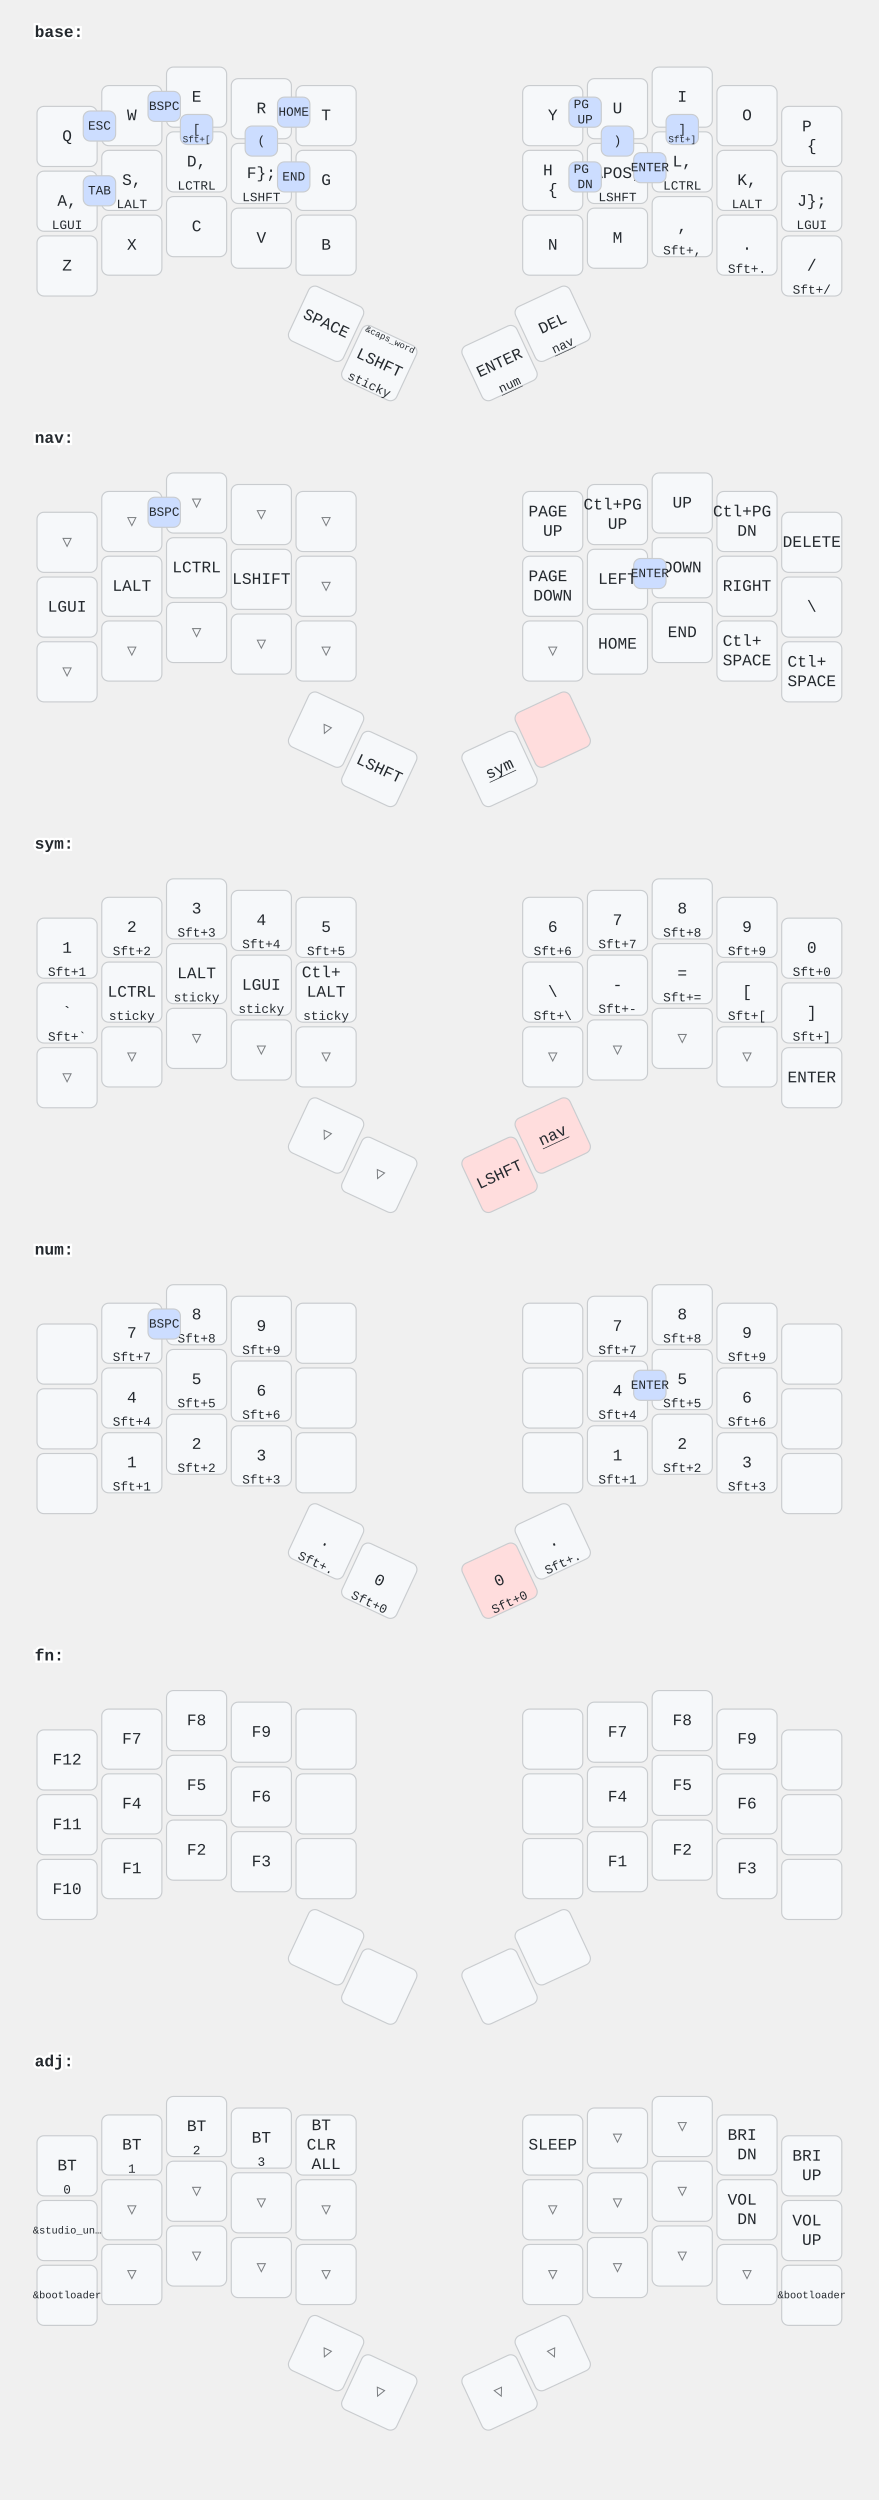
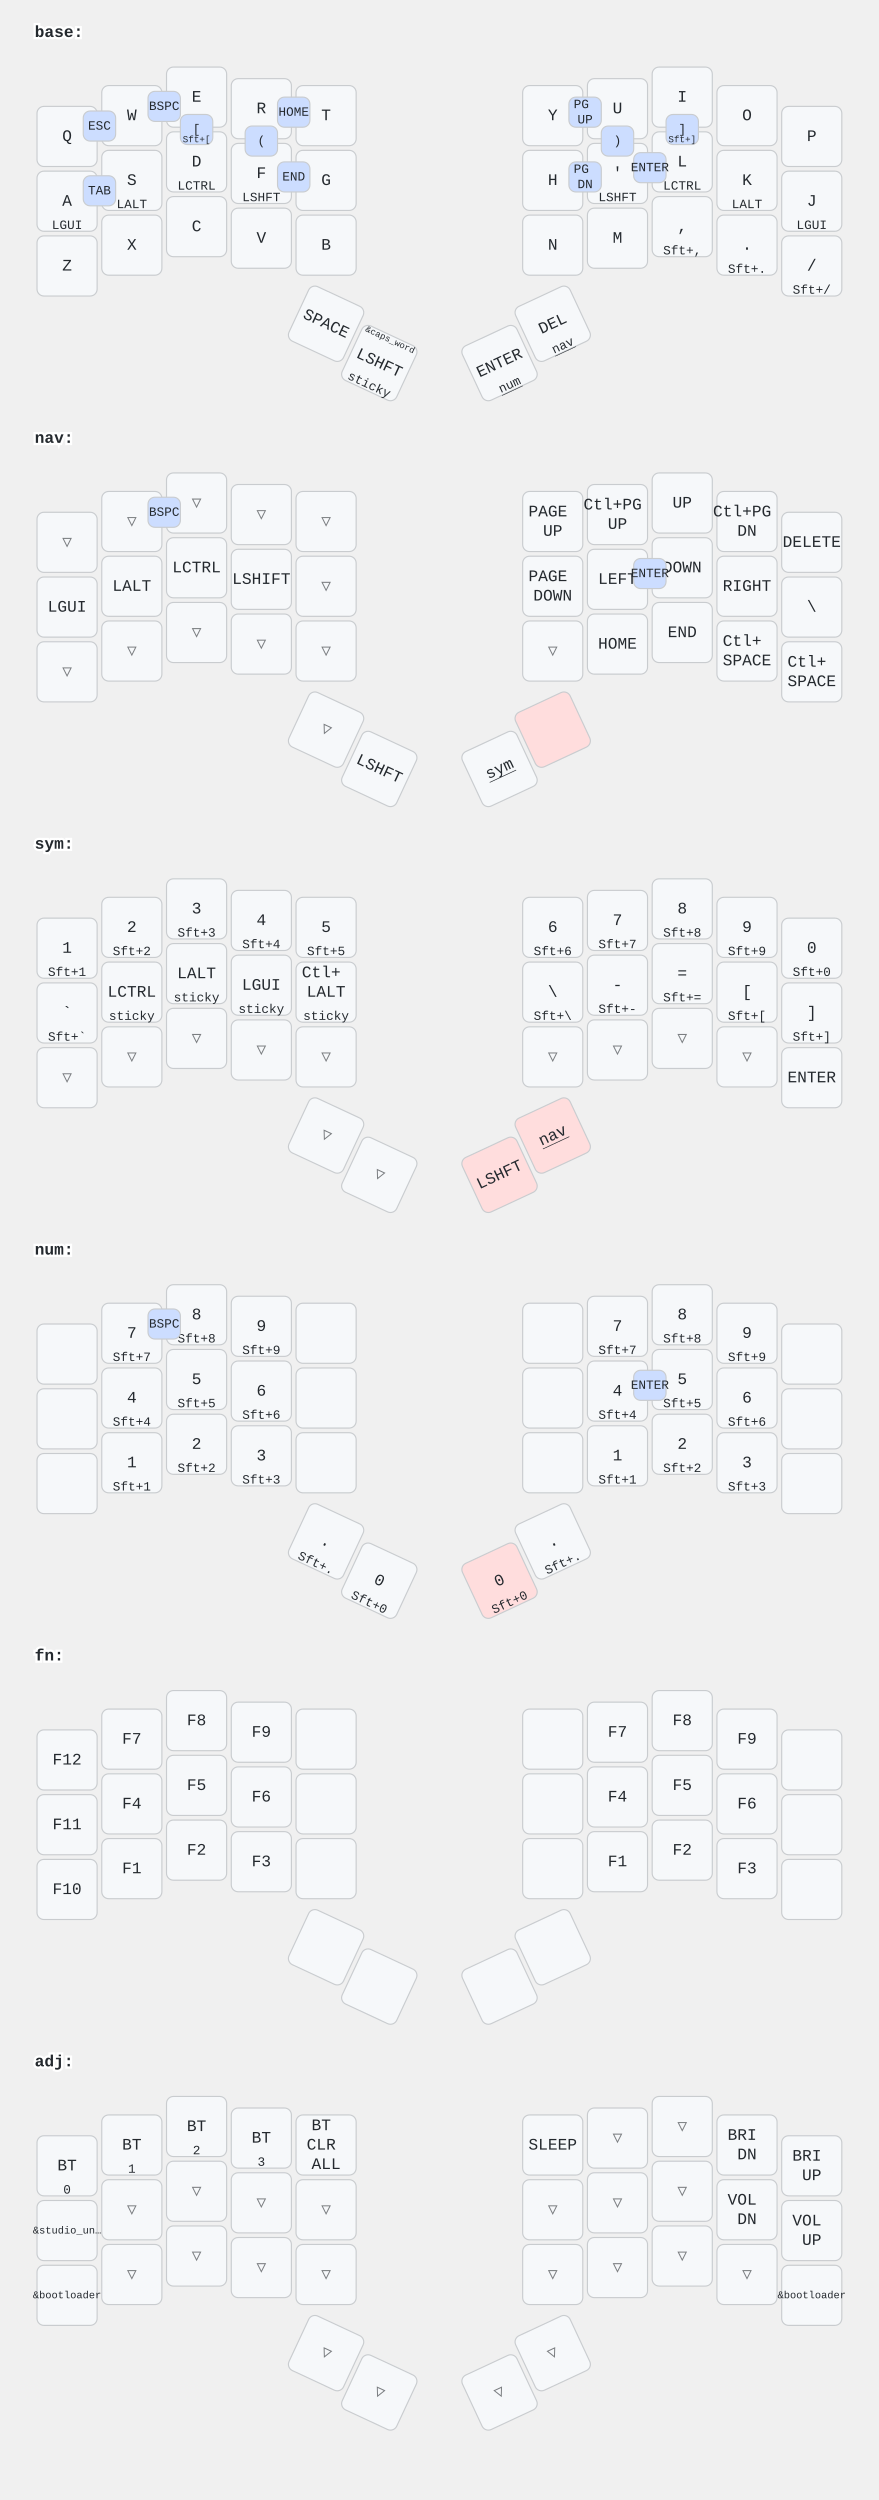
<svg xmlns="http://www.w3.org/2000/svg" width="760" height="2162" viewBox="0 0 760 2162" class="keymap">
  <style>/* inherit to force styles through use tags */
svg path {
    fill: inherit;
}

/* font and background color specifications */
svg.keymap {
    font-family: SFMono-Regular,Consolas,Liberation Mono,Menlo,monospace;
    font-size: 14px;
    font-kerning: normal;
    text-rendering: optimizeLegibility;
    fill: #24292e;
}

/* default key styling */
rect.key {
    fill: #f6f8fa;
}

rect.key, rect.combo {
    stroke: #c9cccf;
    stroke-width: 1;
}

/* default key side styling, only used is draw_key_sides is set */
rect.side {
    filter: brightness(90%);
}

/* color accent for combo boxes */
rect.combo, rect.combo-separate {
    fill: #cdf;
}

/* color accent for held keys */
rect.held, rect.combo.held {
    fill: #fdd;
}

/* color accent for ghost (optional) keys */
rect.ghost, rect.combo.ghost {
    stroke-dasharray: 4, 4;
    stroke-width: 2;
}

text {
    text-anchor: middle;
    dominant-baseline: middle;
}

/* styling for layer labels */
text.label {
    font-weight: bold;
    text-anchor: start;
    stroke: white;
    stroke-width: 4;
    paint-order: stroke;
}

/* styling for optional footer */
text.footer {
    text-anchor: end;
    dominant-baseline: auto;
    stroke: white;
    stroke-width: 4;
    paint-order: stroke;
}

/* styling for combo tap, and key non-tap label text */
text.combo, text.hold, text.shifted, text.left, text.right {
    font-size: 11px;
}

text.hold {
    text-anchor: middle;
    dominant-baseline: auto;
}

text.shifted {
    text-anchor: middle;
    dominant-baseline: hanging;
}

text.left {
    text-anchor: start;
}

text.right {
    text-anchor: end;
}

text.layer-activator {
    text-decoration: underline;
}

/* styling for hold/shifted label text in combo box */
text.combo.hold, text.combo.shifted, text.combo.left, text.combo.right {
    font-size: 8px;
}

/* lighter symbol for transparent keys */
text.trans {
    fill: #7b7e81;
}

/* styling for combo dendrons */
path.combo {
    stroke-width: 1;
    stroke: gray;
    fill: none;
}

/* Start Tabler Icons Cleanup */
/* cannot use height/width with glyphs */
.icon-tabler &gt; path {
    fill: inherit;
    stroke: inherit;
    stroke-width: 2;
}
/* hide tabler's default box */
.icon-tabler &gt; path[stroke="none"][fill="none"] {
    visibility: hidden;
}
/* End Tabler Icons Cleanup */
</style>
  <g transform="translate(30, 0)" class="layer-base">
    <text x="0" y="28" class="label" id="base">base:</text>
    <g transform="translate(0, 56)">
      <g transform="translate(28, 62)" class="key keypos-0">
        <rect rx="6" ry="6" x="-26" y="-26" width="52" height="52" class="key" />
        <text x="0" y="0" class="key tap">Q</text>
      </g>
      <g transform="translate(84, 44)" class="key keypos-1">
        <rect rx="6" ry="6" x="-26" y="-26" width="52" height="52" class="key" />
        <text x="0" y="0" class="key tap">W</text>
      </g>
      <g transform="translate(140, 28)" class="key keypos-2">
        <rect rx="6" ry="6" x="-26" y="-26" width="52" height="52" class="key" />
        <text x="0" y="0" class="key tap">E</text>
      </g>
      <g transform="translate(196, 38)" class="key keypos-3">
        <rect rx="6" ry="6" x="-26" y="-26" width="52" height="52" class="key" />
        <text x="0" y="0" class="key tap">R</text>
      </g>
      <g transform="translate(252, 44)" class="key keypos-4">
        <rect rx="6" ry="6" x="-26" y="-26" width="52" height="52" class="key" />
        <text x="0" y="0" class="key tap">T</text>
      </g>
      <g transform="translate(448, 44)" class="key keypos-5">
        <rect rx="6" ry="6" x="-26" y="-26" width="52" height="52" class="key" />
        <text x="0" y="0" class="key tap">Y</text>
      </g>
      <g transform="translate(504, 38)" class="key keypos-6">
        <rect rx="6" ry="6" x="-26" y="-26" width="52" height="52" class="key" />
        <text x="0" y="0" class="key tap">U</text>
      </g>
      <g transform="translate(560, 28)" class="key keypos-7">
        <rect rx="6" ry="6" x="-26" y="-26" width="52" height="52" class="key" />
        <text x="0" y="0" class="key tap">I</text>
      </g>
      <g transform="translate(616, 44)" class="key keypos-8">
        <rect rx="6" ry="6" x="-26" y="-26" width="52" height="52" class="key" />
        <text x="0" y="0" class="key tap">O</text>
      </g>
      <g transform="translate(672, 62)" class="key keypos-9">
        <rect rx="6" ry="6" x="-26" y="-26" width="52" height="52" class="key" />
-         <text x="0" y="0" class="key tap">
-           <tspan x="0" dy="-0.6em">P</tspan>
-           <tspan x="0" dy="1.2em">{</tspan>
-         </text>
+         <text x="0" y="0" class="key tap">P</text>
      </g>
      <g transform="translate(28, 118)" class="key keypos-10">
        <rect rx="6" ry="6" x="-26" y="-26" width="52" height="52" class="key" />
-         <text x="0" y="0" class="key tap">A,</text>
+         <text x="0" y="0" class="key tap">A</text>
        <text x="0" y="24" class="key hold">LGUI</text>
      </g>
      <g transform="translate(84, 100)" class="key keypos-11">
        <rect rx="6" ry="6" x="-26" y="-26" width="52" height="52" class="key" />
-         <text x="0" y="0" class="key tap">S,</text>
+         <text x="0" y="0" class="key tap">S</text>
        <text x="0" y="24" class="key hold">LALT</text>
      </g>
      <g transform="translate(140, 84)" class="key keypos-12">
        <rect rx="6" ry="6" x="-26" y="-26" width="52" height="52" class="key" />
-         <text x="0" y="0" class="key tap">D,</text>
+         <text x="0" y="0" class="key tap">D</text>
        <text x="0" y="24" class="key hold">LCTRL</text>
      </g>
      <g transform="translate(196, 94)" class="key keypos-13">
        <rect rx="6" ry="6" x="-26" y="-26" width="52" height="52" class="key" />
-         <text x="0" y="0" class="key tap">F};</text>
+         <text x="0" y="0" class="key tap">F</text>
        <text x="0" y="24" class="key hold">LSHFT</text>
      </g>
      <g transform="translate(252, 100)" class="key keypos-14">
        <rect rx="6" ry="6" x="-26" y="-26" width="52" height="52" class="key" />
        <text x="0" y="0" class="key tap">G</text>
      </g>
      <g transform="translate(448, 100)" class="key keypos-15">
        <rect rx="6" ry="6" x="-26" y="-26" width="52" height="52" class="key" />
-         <text x="0" y="0" class="key tap">
-           <tspan x="0" dy="-0.6em">H</tspan>
-           <tspan x="0" dy="1.2em">{</tspan>
-         </text>
+         <text x="0" y="0" class="key tap">H</text>
      </g>
      <g transform="translate(504, 94)" class="key keypos-16">
        <rect rx="6" ry="6" x="-26" y="-26" width="52" height="52" class="key" />
-         <text x="0" y="0" class="key tap">APOS,</text>
+         <text x="0" y="0" class="key tap">'</text>
        <text x="0" y="24" class="key hold">LSHFT</text>
      </g>
      <g transform="translate(560, 84)" class="key keypos-17">
        <rect rx="6" ry="6" x="-26" y="-26" width="52" height="52" class="key" />
-         <text x="0" y="0" class="key tap">L,</text>
+         <text x="0" y="0" class="key tap">L</text>
        <text x="0" y="24" class="key hold">LCTRL</text>
      </g>
      <g transform="translate(616, 100)" class="key keypos-18">
        <rect rx="6" ry="6" x="-26" y="-26" width="52" height="52" class="key" />
-         <text x="0" y="0" class="key tap">K,</text>
+         <text x="0" y="0" class="key tap">K</text>
        <text x="0" y="24" class="key hold">LALT</text>
      </g>
      <g transform="translate(672, 118)" class="key keypos-19">
        <rect rx="6" ry="6" x="-26" y="-26" width="52" height="52" class="key" />
-         <text x="0" y="0" class="key tap">J};</text>
+         <text x="0" y="0" class="key tap">J</text>
        <text x="0" y="24" class="key hold">LGUI</text>
      </g>
      <g transform="translate(28, 174)" class="key keypos-20">
        <rect rx="6" ry="6" x="-26" y="-26" width="52" height="52" class="key" />
        <text x="0" y="0" class="key tap">Z</text>
      </g>
      <g transform="translate(84, 156)" class="key keypos-21">
        <rect rx="6" ry="6" x="-26" y="-26" width="52" height="52" class="key" />
        <text x="0" y="0" class="key tap">X</text>
      </g>
      <g transform="translate(140, 140)" class="key keypos-22">
        <rect rx="6" ry="6" x="-26" y="-26" width="52" height="52" class="key" />
        <text x="0" y="0" class="key tap">C</text>
      </g>
      <g transform="translate(196, 150)" class="key keypos-23">
        <rect rx="6" ry="6" x="-26" y="-26" width="52" height="52" class="key" />
        <text x="0" y="0" class="key tap">V</text>
      </g>
      <g transform="translate(252, 156)" class="key keypos-24">
        <rect rx="6" ry="6" x="-26" y="-26" width="52" height="52" class="key" />
        <text x="0" y="0" class="key tap">B</text>
      </g>
      <g transform="translate(448, 156)" class="key keypos-25">
        <rect rx="6" ry="6" x="-26" y="-26" width="52" height="52" class="key" />
        <text x="0" y="0" class="key tap">N</text>
      </g>
      <g transform="translate(504, 150)" class="key keypos-26">
        <rect rx="6" ry="6" x="-26" y="-26" width="52" height="52" class="key" />
        <text x="0" y="0" class="key tap">M</text>
      </g>
      <g transform="translate(560, 140)" class="key keypos-27">
        <rect rx="6" ry="6" x="-26" y="-26" width="52" height="52" class="key" />
        <text x="0" y="0" class="key tap">,</text>
        <text x="0" y="24" class="key hold">Sft+,</text>
      </g>
      <g transform="translate(616, 156)" class="key keypos-28">
        <rect rx="6" ry="6" x="-26" y="-26" width="52" height="52" class="key" />
        <text x="0" y="0" class="key tap">.</text>
        <text x="0" y="24" class="key hold">Sft+.</text>
      </g>
      <g transform="translate(672, 174)" class="key keypos-29">
        <rect rx="6" ry="6" x="-26" y="-26" width="52" height="52" class="key" />
        <text x="0" y="0" class="key tap">/</text>
        <text x="0" y="24" class="key hold">Sft+/</text>
      </g>
      <g transform="translate(252, 224) rotate(25.0)" class="key keypos-30">
        <rect rx="6" ry="6" x="-26" y="-26" width="52" height="52" class="key" />
        <text x="0" y="0" class="key tap">SPACE</text>
      </g>
      <g transform="translate(298, 258) rotate(25.0)" class="key keypos-31">
        <rect rx="6" ry="6" x="-26" y="-26" width="52" height="52" class="key" />
        <text x="0" y="0" class="key tap">LSHFT</text>
        <text x="0" y="24" class="key hold">sticky</text>
        <text x="0" y="-24" class="key shifted">
          <tspan style="font-size: 70%">&amp;caps_word</tspan>
        </text>
      </g>
      <g transform="translate(402, 258) rotate(-25.0)" class="key keypos-32">
        <rect rx="6" ry="6" x="-26" y="-26" width="52" height="52" class="key" />
        <text x="0" y="0" class="key tap">ENTER</text>
        <a href="#num">
          <text x="0" y="24" class="key hold layer-activator">num</text>
        </a>
      </g>
      <g transform="translate(448, 224) rotate(-25.0)" class="key keypos-33">
        <rect rx="6" ry="6" x="-26" y="-26" width="52" height="52" class="key" />
        <text x="0" y="0" class="key tap">DEL</text>
        <a href="#nav">
          <text x="0" y="24" class="key hold layer-activator">nav</text>
        </a>
      </g>
      <g class="combo combopos-0">
        <rect rx="6" ry="6" x="518" y="76" width="28" height="26" class="combo" />
        <text x="532" y="89" class="combo tap">ENTER</text>
      </g>
      <g class="combo combopos-1">
        <rect rx="6" ry="6" x="98" y="23" width="28" height="26" class="combo" />
        <text x="112" y="36" class="combo tap">BSPC</text>
      </g>
      <g class="combo combopos-2">
        <rect rx="6" ry="6" x="42" y="40" width="28" height="26" class="combo" />
        <text x="56" y="53" class="combo tap">ESC</text>
      </g>
      <g class="combo combopos-3">
        <rect rx="6" ry="6" x="42" y="96" width="28" height="26" class="combo" />
        <text x="56" y="109" class="combo tap">TAB</text>
      </g>
      <g class="combo combopos-4">
        <rect rx="6" ry="6" x="126" y="43" width="28" height="26" class="combo" />
        <text x="140" y="56" class="combo tap">[</text>
        <text x="140" y="67" class="combo hold">Sft+[</text>
      </g>
      <g class="combo combopos-5">
        <rect rx="6" ry="6" x="182" y="53" width="28" height="26" class="combo" />
        <text x="196" y="66" class="combo tap">(</text>
      </g>
      <g class="combo combopos-6">
        <rect rx="6" ry="6" x="490" y="53" width="28" height="26" class="combo" />
        <text x="504" y="66" class="combo tap">)</text>
      </g>
      <g class="combo combopos-7">
        <rect rx="6" ry="6" x="546" y="43" width="28" height="26" class="combo" />
        <text x="560" y="56" class="combo tap">]</text>
        <text x="560" y="67" class="combo hold">Sft+]</text>
      </g>
      <g class="combo combopos-8">
        <rect rx="6" ry="6" x="462" y="28" width="28" height="26" class="combo" />
        <text x="476" y="41" class="combo tap">
          <tspan x="476" dy="-0.6em">PG</tspan>
          <tspan x="476" dy="1.2em">UP</tspan>
        </text>
      </g>
      <g class="combo combopos-9">
        <rect rx="6" ry="6" x="462" y="84" width="28" height="26" class="combo" />
        <text x="476" y="97" class="combo tap">
          <tspan x="476" dy="-0.6em">PG</tspan>
          <tspan x="476" dy="1.2em">DN</tspan>
        </text>
      </g>
      <g class="combo combopos-10">
        <rect rx="6" ry="6" x="210" y="28" width="28" height="26" class="combo" />
        <text x="224" y="41" class="combo tap">HOME</text>
      </g>
      <g class="combo combopos-11">
        <rect rx="6" ry="6" x="210" y="84" width="28" height="26" class="combo" />
        <text x="224" y="97" class="combo tap">END</text>
      </g>
    </g>
  </g>
  <g transform="translate(30, 351)" class="layer-nav">
    <text x="0" y="28" class="label" id="nav">nav:</text>
    <g transform="translate(0, 56)">
      <g transform="translate(28, 62)" class="key trans keypos-0">
        <rect rx="6" ry="6" x="-26" y="-26" width="52" height="52" class="key trans" />
        <text x="0" y="0" class="key trans tap">▽</text>
      </g>
      <g transform="translate(84, 44)" class="key trans keypos-1">
        <rect rx="6" ry="6" x="-26" y="-26" width="52" height="52" class="key trans" />
        <text x="0" y="0" class="key trans tap">▽</text>
      </g>
      <g transform="translate(140, 28)" class="key trans keypos-2">
        <rect rx="6" ry="6" x="-26" y="-26" width="52" height="52" class="key trans" />
        <text x="0" y="0" class="key trans tap">▽</text>
      </g>
      <g transform="translate(196, 38)" class="key trans keypos-3">
        <rect rx="6" ry="6" x="-26" y="-26" width="52" height="52" class="key trans" />
        <text x="0" y="0" class="key trans tap">▽</text>
      </g>
      <g transform="translate(252, 44)" class="key trans keypos-4">
        <rect rx="6" ry="6" x="-26" y="-26" width="52" height="52" class="key trans" />
        <text x="0" y="0" class="key trans tap">▽</text>
      </g>
      <g transform="translate(448, 44)" class="key keypos-5">
        <rect rx="6" ry="6" x="-26" y="-26" width="52" height="52" class="key" />
        <text x="0" y="0" class="key tap">
          <tspan x="0" dy="-0.6em">PAGE</tspan>
          <tspan x="0" dy="1.2em">UP</tspan>
        </text>
      </g>
      <g transform="translate(504, 38)" class="key keypos-6">
        <rect rx="6" ry="6" x="-26" y="-26" width="52" height="52" class="key" />
        <text x="0" y="0" class="key tap">
          <tspan x="0" dy="-0.6em">Ctl+PG</tspan>
          <tspan x="0" dy="1.2em">UP</tspan>
        </text>
      </g>
      <g transform="translate(560, 28)" class="key keypos-7">
        <rect rx="6" ry="6" x="-26" y="-26" width="52" height="52" class="key" />
        <text x="0" y="0" class="key tap">UP</text>
      </g>
      <g transform="translate(616, 44)" class="key keypos-8">
        <rect rx="6" ry="6" x="-26" y="-26" width="52" height="52" class="key" />
        <text x="0" y="0" class="key tap">
          <tspan x="0" dy="-0.6em">Ctl+PG</tspan>
          <tspan x="0" dy="1.2em">DN</tspan>
        </text>
      </g>
      <g transform="translate(672, 62)" class="key keypos-9">
        <rect rx="6" ry="6" x="-26" y="-26" width="52" height="52" class="key" />
        <text x="0" y="0" class="key tap">DELETE</text>
      </g>
      <g transform="translate(28, 118)" class="key keypos-10">
        <rect rx="6" ry="6" x="-26" y="-26" width="52" height="52" class="key" />
        <text x="0" y="0" class="key tap">LGUI</text>
      </g>
      <g transform="translate(84, 100)" class="key keypos-11">
        <rect rx="6" ry="6" x="-26" y="-26" width="52" height="52" class="key" />
        <text x="0" y="0" class="key tap">LALT</text>
      </g>
      <g transform="translate(140, 84)" class="key keypos-12">
        <rect rx="6" ry="6" x="-26" y="-26" width="52" height="52" class="key" />
        <text x="0" y="0" class="key tap">LCTRL</text>
      </g>
      <g transform="translate(196, 94)" class="key keypos-13">
        <rect rx="6" ry="6" x="-26" y="-26" width="52" height="52" class="key" />
        <text x="0" y="0" class="key tap">LSHIFT</text>
      </g>
      <g transform="translate(252, 100)" class="key trans keypos-14">
        <rect rx="6" ry="6" x="-26" y="-26" width="52" height="52" class="key trans" />
        <text x="0" y="0" class="key trans tap">▽</text>
      </g>
      <g transform="translate(448, 100)" class="key keypos-15">
        <rect rx="6" ry="6" x="-26" y="-26" width="52" height="52" class="key" />
        <text x="0" y="0" class="key tap">
          <tspan x="0" dy="-0.6em">PAGE</tspan>
          <tspan x="0" dy="1.2em">DOWN</tspan>
        </text>
      </g>
      <g transform="translate(504, 94)" class="key keypos-16">
        <rect rx="6" ry="6" x="-26" y="-26" width="52" height="52" class="key" />
        <text x="0" y="0" class="key tap">LEFT</text>
      </g>
      <g transform="translate(560, 84)" class="key keypos-17">
        <rect rx="6" ry="6" x="-26" y="-26" width="52" height="52" class="key" />
        <text x="0" y="0" class="key tap">DOWN</text>
      </g>
      <g transform="translate(616, 100)" class="key keypos-18">
        <rect rx="6" ry="6" x="-26" y="-26" width="52" height="52" class="key" />
        <text x="0" y="0" class="key tap">RIGHT</text>
      </g>
      <g transform="translate(672, 118)" class="key keypos-19">
        <rect rx="6" ry="6" x="-26" y="-26" width="52" height="52" class="key" />
        <text x="0" y="0" class="key tap">\</text>
      </g>
      <g transform="translate(28, 174)" class="key trans keypos-20">
        <rect rx="6" ry="6" x="-26" y="-26" width="52" height="52" class="key trans" />
        <text x="0" y="0" class="key trans tap">▽</text>
      </g>
      <g transform="translate(84, 156)" class="key trans keypos-21">
        <rect rx="6" ry="6" x="-26" y="-26" width="52" height="52" class="key trans" />
        <text x="0" y="0" class="key trans tap">▽</text>
      </g>
      <g transform="translate(140, 140)" class="key trans keypos-22">
        <rect rx="6" ry="6" x="-26" y="-26" width="52" height="52" class="key trans" />
        <text x="0" y="0" class="key trans tap">▽</text>
      </g>
      <g transform="translate(196, 150)" class="key trans keypos-23">
        <rect rx="6" ry="6" x="-26" y="-26" width="52" height="52" class="key trans" />
        <text x="0" y="0" class="key trans tap">▽</text>
      </g>
      <g transform="translate(252, 156)" class="key trans keypos-24">
        <rect rx="6" ry="6" x="-26" y="-26" width="52" height="52" class="key trans" />
        <text x="0" y="0" class="key trans tap">▽</text>
      </g>
      <g transform="translate(448, 156)" class="key trans keypos-25">
        <rect rx="6" ry="6" x="-26" y="-26" width="52" height="52" class="key trans" />
        <text x="0" y="0" class="key trans tap">▽</text>
      </g>
      <g transform="translate(504, 150)" class="key keypos-26">
        <rect rx="6" ry="6" x="-26" y="-26" width="52" height="52" class="key" />
        <text x="0" y="0" class="key tap">HOME</text>
      </g>
      <g transform="translate(560, 140)" class="key keypos-27">
        <rect rx="6" ry="6" x="-26" y="-26" width="52" height="52" class="key" />
        <text x="0" y="0" class="key tap">END</text>
      </g>
      <g transform="translate(616, 156)" class="key keypos-28">
        <rect rx="6" ry="6" x="-26" y="-26" width="52" height="52" class="key" />
        <text x="0" y="0" class="key tap">
          <tspan x="0" dy="-0.6em">Ctl+</tspan>
          <tspan x="0" dy="1.2em">SPACE</tspan>
        </text>
      </g>
      <g transform="translate(672, 174)" class="key keypos-29">
        <rect rx="6" ry="6" x="-26" y="-26" width="52" height="52" class="key" />
        <text x="0" y="0" class="key tap">
          <tspan x="0" dy="-0.6em">Ctl+</tspan>
          <tspan x="0" dy="1.2em">SPACE</tspan>
        </text>
      </g>
      <g transform="translate(252, 224) rotate(25.0)" class="key trans keypos-30">
        <rect rx="6" ry="6" x="-26" y="-26" width="52" height="52" class="key trans" />
        <text x="0" y="0" class="key trans tap">▽</text>
      </g>
      <g transform="translate(298, 258) rotate(25.0)" class="key keypos-31">
        <rect rx="6" ry="6" x="-26" y="-26" width="52" height="52" class="key" />
        <text x="0" y="0" class="key tap">LSHFT</text>
      </g>
      <g transform="translate(402, 258) rotate(-25.0)" class="key keypos-32">
        <rect rx="6" ry="6" x="-26" y="-26" width="52" height="52" class="key" />
        <a href="#sym">
          <text x="0" y="0" class="key tap layer-activator">sym</text>
        </a>
      </g>
      <g transform="translate(448, 224) rotate(-25.0)" class="key held keypos-33">
        <rect rx="6" ry="6" x="-26" y="-26" width="52" height="52" class="key held" />
      </g>
      <g class="combo combopos-0">
        <rect rx="6" ry="6" x="518" y="76" width="28" height="26" class="combo" />
        <text x="532" y="89" class="combo tap">ENTER</text>
      </g>
      <g class="combo combopos-1">
        <rect rx="6" ry="6" x="98" y="23" width="28" height="26" class="combo" />
        <text x="112" y="36" class="combo tap">BSPC</text>
      </g>
    </g>
  </g>
  <g transform="translate(30, 702)" class="layer-sym">
    <text x="0" y="28" class="label" id="sym">sym:</text>
    <g transform="translate(0, 56)">
      <g transform="translate(28, 62)" class="key keypos-0">
        <rect rx="6" ry="6" x="-26" y="-26" width="52" height="52" class="key" />
        <text x="0" y="0" class="key tap">1</text>
        <text x="0" y="24" class="key hold">Sft+1</text>
      </g>
      <g transform="translate(84, 44)" class="key keypos-1">
        <rect rx="6" ry="6" x="-26" y="-26" width="52" height="52" class="key" />
        <text x="0" y="0" class="key tap">2</text>
        <text x="0" y="24" class="key hold">Sft+2</text>
      </g>
      <g transform="translate(140, 28)" class="key keypos-2">
        <rect rx="6" ry="6" x="-26" y="-26" width="52" height="52" class="key" />
        <text x="0" y="0" class="key tap">3</text>
        <text x="0" y="24" class="key hold">Sft+3</text>
      </g>
      <g transform="translate(196, 38)" class="key keypos-3">
        <rect rx="6" ry="6" x="-26" y="-26" width="52" height="52" class="key" />
        <text x="0" y="0" class="key tap">4</text>
        <text x="0" y="24" class="key hold">Sft+4</text>
      </g>
      <g transform="translate(252, 44)" class="key keypos-4">
        <rect rx="6" ry="6" x="-26" y="-26" width="52" height="52" class="key" />
        <text x="0" y="0" class="key tap">5</text>
        <text x="0" y="24" class="key hold">Sft+5</text>
      </g>
      <g transform="translate(448, 44)" class="key keypos-5">
        <rect rx="6" ry="6" x="-26" y="-26" width="52" height="52" class="key" />
        <text x="0" y="0" class="key tap">6</text>
        <text x="0" y="24" class="key hold">Sft+6</text>
      </g>
      <g transform="translate(504, 38)" class="key keypos-6">
        <rect rx="6" ry="6" x="-26" y="-26" width="52" height="52" class="key" />
        <text x="0" y="0" class="key tap">7</text>
        <text x="0" y="24" class="key hold">Sft+7</text>
      </g>
      <g transform="translate(560, 28)" class="key keypos-7">
        <rect rx="6" ry="6" x="-26" y="-26" width="52" height="52" class="key" />
        <text x="0" y="0" class="key tap">8</text>
        <text x="0" y="24" class="key hold">Sft+8</text>
      </g>
      <g transform="translate(616, 44)" class="key keypos-8">
        <rect rx="6" ry="6" x="-26" y="-26" width="52" height="52" class="key" />
        <text x="0" y="0" class="key tap">9</text>
        <text x="0" y="24" class="key hold">Sft+9</text>
      </g>
      <g transform="translate(672, 62)" class="key keypos-9">
        <rect rx="6" ry="6" x="-26" y="-26" width="52" height="52" class="key" />
        <text x="0" y="0" class="key tap">0</text>
        <text x="0" y="24" class="key hold">Sft+0</text>
      </g>
      <g transform="translate(28, 118)" class="key keypos-10">
        <rect rx="6" ry="6" x="-26" y="-26" width="52" height="52" class="key" />
        <text x="0" y="0" class="key tap">`</text>
        <text x="0" y="24" class="key hold">Sft+`</text>
      </g>
      <g transform="translate(84, 100)" class="key keypos-11">
        <rect rx="6" ry="6" x="-26" y="-26" width="52" height="52" class="key" />
        <text x="0" y="0" class="key tap">LCTRL</text>
        <text x="0" y="24" class="key hold">sticky</text>
      </g>
      <g transform="translate(140, 84)" class="key keypos-12">
        <rect rx="6" ry="6" x="-26" y="-26" width="52" height="52" class="key" />
        <text x="0" y="0" class="key tap">LALT</text>
        <text x="0" y="24" class="key hold">sticky</text>
      </g>
      <g transform="translate(196, 94)" class="key keypos-13">
        <rect rx="6" ry="6" x="-26" y="-26" width="52" height="52" class="key" />
        <text x="0" y="0" class="key tap">LGUI</text>
        <text x="0" y="24" class="key hold">sticky</text>
      </g>
      <g transform="translate(252, 100)" class="key keypos-14">
        <rect rx="6" ry="6" x="-26" y="-26" width="52" height="52" class="key" />
        <text x="0" y="0" class="key tap">
          <tspan x="0" dy="-1.2em">Ctl+</tspan>
          <tspan x="0" dy="1.2em">LALT</tspan>
        </text>
        <text x="0" y="24" class="key hold">sticky</text>
      </g>
      <g transform="translate(448, 100)" class="key keypos-15">
        <rect rx="6" ry="6" x="-26" y="-26" width="52" height="52" class="key" />
        <text x="0" y="0" class="key tap">\</text>
        <text x="0" y="24" class="key hold">Sft+\</text>
      </g>
      <g transform="translate(504, 94)" class="key keypos-16">
        <rect rx="6" ry="6" x="-26" y="-26" width="52" height="52" class="key" />
        <text x="0" y="0" class="key tap">-</text>
        <text x="0" y="24" class="key hold">Sft+-</text>
      </g>
      <g transform="translate(560, 84)" class="key keypos-17">
        <rect rx="6" ry="6" x="-26" y="-26" width="52" height="52" class="key" />
        <text x="0" y="0" class="key tap">=</text>
        <text x="0" y="24" class="key hold">Sft+=</text>
      </g>
      <g transform="translate(616, 100)" class="key keypos-18">
        <rect rx="6" ry="6" x="-26" y="-26" width="52" height="52" class="key" />
        <text x="0" y="0" class="key tap">[</text>
        <text x="0" y="24" class="key hold">Sft+[</text>
      </g>
      <g transform="translate(672, 118)" class="key keypos-19">
        <rect rx="6" ry="6" x="-26" y="-26" width="52" height="52" class="key" />
        <text x="0" y="0" class="key tap">]</text>
        <text x="0" y="24" class="key hold">Sft+]</text>
      </g>
      <g transform="translate(28, 174)" class="key trans keypos-20">
        <rect rx="6" ry="6" x="-26" y="-26" width="52" height="52" class="key trans" />
        <text x="0" y="0" class="key trans tap">▽</text>
      </g>
      <g transform="translate(84, 156)" class="key trans keypos-21">
        <rect rx="6" ry="6" x="-26" y="-26" width="52" height="52" class="key trans" />
        <text x="0" y="0" class="key trans tap">▽</text>
      </g>
      <g transform="translate(140, 140)" class="key trans keypos-22">
        <rect rx="6" ry="6" x="-26" y="-26" width="52" height="52" class="key trans" />
        <text x="0" y="0" class="key trans tap">▽</text>
      </g>
      <g transform="translate(196, 150)" class="key trans keypos-23">
        <rect rx="6" ry="6" x="-26" y="-26" width="52" height="52" class="key trans" />
        <text x="0" y="0" class="key trans tap">▽</text>
      </g>
      <g transform="translate(252, 156)" class="key trans keypos-24">
        <rect rx="6" ry="6" x="-26" y="-26" width="52" height="52" class="key trans" />
        <text x="0" y="0" class="key trans tap">▽</text>
      </g>
      <g transform="translate(448, 156)" class="key trans keypos-25">
        <rect rx="6" ry="6" x="-26" y="-26" width="52" height="52" class="key trans" />
        <text x="0" y="0" class="key trans tap">▽</text>
      </g>
      <g transform="translate(504, 150)" class="key trans keypos-26">
        <rect rx="6" ry="6" x="-26" y="-26" width="52" height="52" class="key trans" />
        <text x="0" y="0" class="key trans tap">▽</text>
      </g>
      <g transform="translate(560, 140)" class="key trans keypos-27">
        <rect rx="6" ry="6" x="-26" y="-26" width="52" height="52" class="key trans" />
        <text x="0" y="0" class="key trans tap">▽</text>
      </g>
      <g transform="translate(616, 156)" class="key trans keypos-28">
        <rect rx="6" ry="6" x="-26" y="-26" width="52" height="52" class="key trans" />
        <text x="0" y="0" class="key trans tap">▽</text>
      </g>
      <g transform="translate(672, 174)" class="key keypos-29">
        <rect rx="6" ry="6" x="-26" y="-26" width="52" height="52" class="key" />
        <text x="0" y="0" class="key tap">ENTER</text>
      </g>
      <g transform="translate(252, 224) rotate(25.0)" class="key trans keypos-30">
        <rect rx="6" ry="6" x="-26" y="-26" width="52" height="52" class="key trans" />
        <text x="0" y="0" class="key trans tap">▽</text>
      </g>
      <g transform="translate(298, 258) rotate(25.0)" class="key trans keypos-31">
        <rect rx="6" ry="6" x="-26" y="-26" width="52" height="52" class="key trans" />
        <text x="0" y="0" class="key trans tap">▽</text>
      </g>
      <g transform="translate(402, 258) rotate(-25.0)" class="key held keypos-32">
        <rect rx="6" ry="6" x="-26" y="-26" width="52" height="52" class="key held" />
        <text x="0" y="0" class="key held tap">LSHFT</text>
      </g>
      <g transform="translate(448, 224) rotate(-25.0)" class="key held keypos-33">
        <rect rx="6" ry="6" x="-26" y="-26" width="52" height="52" class="key held" />
        <a href="#nav">
          <text x="0" y="0" class="key held tap layer-activator">nav</text>
        </a>
      </g>
    </g>
  </g>
  <g transform="translate(30, 1053)" class="layer-num">
    <text x="0" y="28" class="label" id="num">num:</text>
    <g transform="translate(0, 56)">
      <g transform="translate(28, 62)" class="key keypos-0">
        <rect rx="6" ry="6" x="-26" y="-26" width="52" height="52" class="key" />
      </g>
      <g transform="translate(84, 44)" class="key keypos-1">
        <rect rx="6" ry="6" x="-26" y="-26" width="52" height="52" class="key" />
        <text x="0" y="0" class="key tap">7</text>
        <text x="0" y="24" class="key hold">Sft+7</text>
      </g>
      <g transform="translate(140, 28)" class="key keypos-2">
        <rect rx="6" ry="6" x="-26" y="-26" width="52" height="52" class="key" />
        <text x="0" y="0" class="key tap">8</text>
        <text x="0" y="24" class="key hold">Sft+8</text>
      </g>
      <g transform="translate(196, 38)" class="key keypos-3">
        <rect rx="6" ry="6" x="-26" y="-26" width="52" height="52" class="key" />
        <text x="0" y="0" class="key tap">9</text>
        <text x="0" y="24" class="key hold">Sft+9</text>
      </g>
      <g transform="translate(252, 44)" class="key keypos-4">
        <rect rx="6" ry="6" x="-26" y="-26" width="52" height="52" class="key" />
      </g>
      <g transform="translate(448, 44)" class="key keypos-5">
        <rect rx="6" ry="6" x="-26" y="-26" width="52" height="52" class="key" />
      </g>
      <g transform="translate(504, 38)" class="key keypos-6">
        <rect rx="6" ry="6" x="-26" y="-26" width="52" height="52" class="key" />
        <text x="0" y="0" class="key tap">7</text>
        <text x="0" y="24" class="key hold">Sft+7</text>
      </g>
      <g transform="translate(560, 28)" class="key keypos-7">
        <rect rx="6" ry="6" x="-26" y="-26" width="52" height="52" class="key" />
        <text x="0" y="0" class="key tap">8</text>
        <text x="0" y="24" class="key hold">Sft+8</text>
      </g>
      <g transform="translate(616, 44)" class="key keypos-8">
        <rect rx="6" ry="6" x="-26" y="-26" width="52" height="52" class="key" />
        <text x="0" y="0" class="key tap">9</text>
        <text x="0" y="24" class="key hold">Sft+9</text>
      </g>
      <g transform="translate(672, 62)" class="key keypos-9">
        <rect rx="6" ry="6" x="-26" y="-26" width="52" height="52" class="key" />
      </g>
      <g transform="translate(28, 118)" class="key keypos-10">
        <rect rx="6" ry="6" x="-26" y="-26" width="52" height="52" class="key" />
      </g>
      <g transform="translate(84, 100)" class="key keypos-11">
        <rect rx="6" ry="6" x="-26" y="-26" width="52" height="52" class="key" />
        <text x="0" y="0" class="key tap">4</text>
        <text x="0" y="24" class="key hold">Sft+4</text>
      </g>
      <g transform="translate(140, 84)" class="key keypos-12">
        <rect rx="6" ry="6" x="-26" y="-26" width="52" height="52" class="key" />
        <text x="0" y="0" class="key tap">5</text>
        <text x="0" y="24" class="key hold">Sft+5</text>
      </g>
      <g transform="translate(196, 94)" class="key keypos-13">
        <rect rx="6" ry="6" x="-26" y="-26" width="52" height="52" class="key" />
        <text x="0" y="0" class="key tap">6</text>
        <text x="0" y="24" class="key hold">Sft+6</text>
      </g>
      <g transform="translate(252, 100)" class="key keypos-14">
        <rect rx="6" ry="6" x="-26" y="-26" width="52" height="52" class="key" />
      </g>
      <g transform="translate(448, 100)" class="key keypos-15">
        <rect rx="6" ry="6" x="-26" y="-26" width="52" height="52" class="key" />
      </g>
      <g transform="translate(504, 94)" class="key keypos-16">
        <rect rx="6" ry="6" x="-26" y="-26" width="52" height="52" class="key" />
        <text x="0" y="0" class="key tap">4</text>
        <text x="0" y="24" class="key hold">Sft+4</text>
      </g>
      <g transform="translate(560, 84)" class="key keypos-17">
        <rect rx="6" ry="6" x="-26" y="-26" width="52" height="52" class="key" />
        <text x="0" y="0" class="key tap">5</text>
        <text x="0" y="24" class="key hold">Sft+5</text>
      </g>
      <g transform="translate(616, 100)" class="key keypos-18">
        <rect rx="6" ry="6" x="-26" y="-26" width="52" height="52" class="key" />
        <text x="0" y="0" class="key tap">6</text>
        <text x="0" y="24" class="key hold">Sft+6</text>
      </g>
      <g transform="translate(672, 118)" class="key keypos-19">
        <rect rx="6" ry="6" x="-26" y="-26" width="52" height="52" class="key" />
      </g>
      <g transform="translate(28, 174)" class="key keypos-20">
        <rect rx="6" ry="6" x="-26" y="-26" width="52" height="52" class="key" />
      </g>
      <g transform="translate(84, 156)" class="key keypos-21">
        <rect rx="6" ry="6" x="-26" y="-26" width="52" height="52" class="key" />
        <text x="0" y="0" class="key tap">1</text>
        <text x="0" y="24" class="key hold">Sft+1</text>
      </g>
      <g transform="translate(140, 140)" class="key keypos-22">
        <rect rx="6" ry="6" x="-26" y="-26" width="52" height="52" class="key" />
        <text x="0" y="0" class="key tap">2</text>
        <text x="0" y="24" class="key hold">Sft+2</text>
      </g>
      <g transform="translate(196, 150)" class="key keypos-23">
        <rect rx="6" ry="6" x="-26" y="-26" width="52" height="52" class="key" />
        <text x="0" y="0" class="key tap">3</text>
        <text x="0" y="24" class="key hold">Sft+3</text>
      </g>
      <g transform="translate(252, 156)" class="key keypos-24">
        <rect rx="6" ry="6" x="-26" y="-26" width="52" height="52" class="key" />
      </g>
      <g transform="translate(448, 156)" class="key keypos-25">
        <rect rx="6" ry="6" x="-26" y="-26" width="52" height="52" class="key" />
      </g>
      <g transform="translate(504, 150)" class="key keypos-26">
        <rect rx="6" ry="6" x="-26" y="-26" width="52" height="52" class="key" />
        <text x="0" y="0" class="key tap">1</text>
        <text x="0" y="24" class="key hold">Sft+1</text>
      </g>
      <g transform="translate(560, 140)" class="key keypos-27">
        <rect rx="6" ry="6" x="-26" y="-26" width="52" height="52" class="key" />
        <text x="0" y="0" class="key tap">2</text>
        <text x="0" y="24" class="key hold">Sft+2</text>
      </g>
      <g transform="translate(616, 156)" class="key keypos-28">
        <rect rx="6" ry="6" x="-26" y="-26" width="52" height="52" class="key" />
        <text x="0" y="0" class="key tap">3</text>
        <text x="0" y="24" class="key hold">Sft+3</text>
      </g>
      <g transform="translate(672, 174)" class="key keypos-29">
        <rect rx="6" ry="6" x="-26" y="-26" width="52" height="52" class="key" />
      </g>
      <g transform="translate(252, 224) rotate(25.0)" class="key keypos-30">
        <rect rx="6" ry="6" x="-26" y="-26" width="52" height="52" class="key" />
        <text x="0" y="0" class="key tap">.</text>
        <text x="0" y="24" class="key hold">Sft+.</text>
      </g>
      <g transform="translate(298, 258) rotate(25.0)" class="key keypos-31">
        <rect rx="6" ry="6" x="-26" y="-26" width="52" height="52" class="key" />
        <text x="0" y="0" class="key tap">0</text>
        <text x="0" y="24" class="key hold">Sft+0</text>
      </g>
      <g transform="translate(402, 258) rotate(-25.0)" class="key held keypos-32">
        <rect rx="6" ry="6" x="-26" y="-26" width="52" height="52" class="key held" />
        <text x="0" y="0" class="key held tap">0</text>
        <text x="0" y="24" class="key held hold">Sft+0</text>
      </g>
      <g transform="translate(448, 224) rotate(-25.0)" class="key keypos-33">
        <rect rx="6" ry="6" x="-26" y="-26" width="52" height="52" class="key" />
        <text x="0" y="0" class="key tap">.</text>
        <text x="0" y="24" class="key hold">Sft+.</text>
      </g>
      <g class="combo combopos-0">
        <rect rx="6" ry="6" x="518" y="76" width="28" height="26" class="combo" />
        <text x="532" y="89" class="combo tap">ENTER</text>
      </g>
      <g class="combo combopos-1">
        <rect rx="6" ry="6" x="98" y="23" width="28" height="26" class="combo" />
        <text x="112" y="36" class="combo tap">BSPC</text>
      </g>
    </g>
  </g>
  <g transform="translate(30, 1404)" class="layer-fn">
    <text x="0" y="28" class="label" id="fn">fn:</text>
    <g transform="translate(0, 56)">
      <g transform="translate(28, 62)" class="key keypos-0">
        <rect rx="6" ry="6" x="-26" y="-26" width="52" height="52" class="key" />
        <text x="0" y="0" class="key tap">F12</text>
      </g>
      <g transform="translate(84, 44)" class="key keypos-1">
        <rect rx="6" ry="6" x="-26" y="-26" width="52" height="52" class="key" />
        <text x="0" y="0" class="key tap">F7</text>
      </g>
      <g transform="translate(140, 28)" class="key keypos-2">
        <rect rx="6" ry="6" x="-26" y="-26" width="52" height="52" class="key" />
        <text x="0" y="0" class="key tap">F8</text>
      </g>
      <g transform="translate(196, 38)" class="key keypos-3">
        <rect rx="6" ry="6" x="-26" y="-26" width="52" height="52" class="key" />
        <text x="0" y="0" class="key tap">F9</text>
      </g>
      <g transform="translate(252, 44)" class="key keypos-4">
        <rect rx="6" ry="6" x="-26" y="-26" width="52" height="52" class="key" />
      </g>
      <g transform="translate(448, 44)" class="key keypos-5">
        <rect rx="6" ry="6" x="-26" y="-26" width="52" height="52" class="key" />
      </g>
      <g transform="translate(504, 38)" class="key keypos-6">
        <rect rx="6" ry="6" x="-26" y="-26" width="52" height="52" class="key" />
        <text x="0" y="0" class="key tap">F7</text>
      </g>
      <g transform="translate(560, 28)" class="key keypos-7">
        <rect rx="6" ry="6" x="-26" y="-26" width="52" height="52" class="key" />
        <text x="0" y="0" class="key tap">F8</text>
      </g>
      <g transform="translate(616, 44)" class="key keypos-8">
        <rect rx="6" ry="6" x="-26" y="-26" width="52" height="52" class="key" />
        <text x="0" y="0" class="key tap">F9</text>
      </g>
      <g transform="translate(672, 62)" class="key keypos-9">
        <rect rx="6" ry="6" x="-26" y="-26" width="52" height="52" class="key" />
      </g>
      <g transform="translate(28, 118)" class="key keypos-10">
        <rect rx="6" ry="6" x="-26" y="-26" width="52" height="52" class="key" />
        <text x="0" y="0" class="key tap">F11</text>
      </g>
      <g transform="translate(84, 100)" class="key keypos-11">
        <rect rx="6" ry="6" x="-26" y="-26" width="52" height="52" class="key" />
        <text x="0" y="0" class="key tap">F4</text>
      </g>
      <g transform="translate(140, 84)" class="key keypos-12">
        <rect rx="6" ry="6" x="-26" y="-26" width="52" height="52" class="key" />
        <text x="0" y="0" class="key tap">F5</text>
      </g>
      <g transform="translate(196, 94)" class="key keypos-13">
        <rect rx="6" ry="6" x="-26" y="-26" width="52" height="52" class="key" />
        <text x="0" y="0" class="key tap">F6</text>
      </g>
      <g transform="translate(252, 100)" class="key keypos-14">
        <rect rx="6" ry="6" x="-26" y="-26" width="52" height="52" class="key" />
      </g>
      <g transform="translate(448, 100)" class="key keypos-15">
        <rect rx="6" ry="6" x="-26" y="-26" width="52" height="52" class="key" />
      </g>
      <g transform="translate(504, 94)" class="key keypos-16">
        <rect rx="6" ry="6" x="-26" y="-26" width="52" height="52" class="key" />
        <text x="0" y="0" class="key tap">F4</text>
      </g>
      <g transform="translate(560, 84)" class="key keypos-17">
        <rect rx="6" ry="6" x="-26" y="-26" width="52" height="52" class="key" />
        <text x="0" y="0" class="key tap">F5</text>
      </g>
      <g transform="translate(616, 100)" class="key keypos-18">
        <rect rx="6" ry="6" x="-26" y="-26" width="52" height="52" class="key" />
        <text x="0" y="0" class="key tap">F6</text>
      </g>
      <g transform="translate(672, 118)" class="key keypos-19">
        <rect rx="6" ry="6" x="-26" y="-26" width="52" height="52" class="key" />
      </g>
      <g transform="translate(28, 174)" class="key keypos-20">
        <rect rx="6" ry="6" x="-26" y="-26" width="52" height="52" class="key" />
        <text x="0" y="0" class="key tap">F10</text>
      </g>
      <g transform="translate(84, 156)" class="key keypos-21">
        <rect rx="6" ry="6" x="-26" y="-26" width="52" height="52" class="key" />
        <text x="0" y="0" class="key tap">F1</text>
      </g>
      <g transform="translate(140, 140)" class="key keypos-22">
        <rect rx="6" ry="6" x="-26" y="-26" width="52" height="52" class="key" />
        <text x="0" y="0" class="key tap">F2</text>
      </g>
      <g transform="translate(196, 150)" class="key keypos-23">
        <rect rx="6" ry="6" x="-26" y="-26" width="52" height="52" class="key" />
        <text x="0" y="0" class="key tap">F3</text>
      </g>
      <g transform="translate(252, 156)" class="key keypos-24">
        <rect rx="6" ry="6" x="-26" y="-26" width="52" height="52" class="key" />
      </g>
      <g transform="translate(448, 156)" class="key keypos-25">
        <rect rx="6" ry="6" x="-26" y="-26" width="52" height="52" class="key" />
      </g>
      <g transform="translate(504, 150)" class="key keypos-26">
        <rect rx="6" ry="6" x="-26" y="-26" width="52" height="52" class="key" />
        <text x="0" y="0" class="key tap">F1</text>
      </g>
      <g transform="translate(560, 140)" class="key keypos-27">
        <rect rx="6" ry="6" x="-26" y="-26" width="52" height="52" class="key" />
        <text x="0" y="0" class="key tap">F2</text>
      </g>
      <g transform="translate(616, 156)" class="key keypos-28">
        <rect rx="6" ry="6" x="-26" y="-26" width="52" height="52" class="key" />
        <text x="0" y="0" class="key tap">F3</text>
      </g>
      <g transform="translate(672, 174)" class="key keypos-29">
        <rect rx="6" ry="6" x="-26" y="-26" width="52" height="52" class="key" />
      </g>
      <g transform="translate(252, 224) rotate(25.0)" class="key keypos-30">
        <rect rx="6" ry="6" x="-26" y="-26" width="52" height="52" class="key" />
      </g>
      <g transform="translate(298, 258) rotate(25.0)" class="key keypos-31">
        <rect rx="6" ry="6" x="-26" y="-26" width="52" height="52" class="key" />
      </g>
      <g transform="translate(402, 258) rotate(-25.0)" class="key keypos-32">
        <rect rx="6" ry="6" x="-26" y="-26" width="52" height="52" class="key" />
      </g>
      <g transform="translate(448, 224) rotate(-25.0)" class="key keypos-33">
        <rect rx="6" ry="6" x="-26" y="-26" width="52" height="52" class="key" />
      </g>
    </g>
  </g>
  <g transform="translate(30, 1755)" class="layer-adj">
    <text x="0" y="28" class="label" id="adj">adj:</text>
    <g transform="translate(0, 56)">
      <g transform="translate(28, 62)" class="key keypos-0">
        <rect rx="6" ry="6" x="-26" y="-26" width="52" height="52" class="key" />
        <text x="0" y="0" class="key tap">BT</text>
        <text x="0" y="24" class="key hold">0</text>
      </g>
      <g transform="translate(84, 44)" class="key keypos-1">
        <rect rx="6" ry="6" x="-26" y="-26" width="52" height="52" class="key" />
        <text x="0" y="0" class="key tap">BT</text>
        <text x="0" y="24" class="key hold">1</text>
      </g>
      <g transform="translate(140, 28)" class="key keypos-2">
        <rect rx="6" ry="6" x="-26" y="-26" width="52" height="52" class="key" />
        <text x="0" y="0" class="key tap">BT</text>
        <text x="0" y="24" class="key hold">2</text>
      </g>
      <g transform="translate(196, 38)" class="key keypos-3">
        <rect rx="6" ry="6" x="-26" y="-26" width="52" height="52" class="key" />
        <text x="0" y="0" class="key tap">BT</text>
        <text x="0" y="24" class="key hold">3</text>
      </g>
      <g transform="translate(252, 44)" class="key keypos-4">
        <rect rx="6" ry="6" x="-26" y="-26" width="52" height="52" class="key" />
        <text x="0" y="0" class="key tap">
          <tspan x="0" dy="-1.2em">BT</tspan>
          <tspan x="0" dy="1.2em">CLR</tspan>
          <tspan x="0" dy="1.2em">ALL</tspan>
        </text>
      </g>
      <g transform="translate(448, 44)" class="key keypos-5">
        <rect rx="6" ry="6" x="-26" y="-26" width="52" height="52" class="key" />
        <text x="0" y="0" class="key tap">SLEEP</text>
      </g>
      <g transform="translate(504, 38)" class="key trans keypos-6">
        <rect rx="6" ry="6" x="-26" y="-26" width="52" height="52" class="key trans" />
        <text x="0" y="0" class="key trans tap">▽</text>
      </g>
      <g transform="translate(560, 28)" class="key trans keypos-7">
        <rect rx="6" ry="6" x="-26" y="-26" width="52" height="52" class="key trans" />
        <text x="0" y="0" class="key trans tap">▽</text>
      </g>
      <g transform="translate(616, 44)" class="key keypos-8">
        <rect rx="6" ry="6" x="-26" y="-26" width="52" height="52" class="key" />
        <text x="0" y="0" class="key tap">
          <tspan x="0" dy="-0.6em">BRI</tspan>
          <tspan x="0" dy="1.2em">DN</tspan>
        </text>
      </g>
      <g transform="translate(672, 62)" class="key keypos-9">
        <rect rx="6" ry="6" x="-26" y="-26" width="52" height="52" class="key" />
        <text x="0" y="0" class="key tap">
          <tspan x="0" dy="-0.6em">BRI</tspan>
          <tspan x="0" dy="1.2em">UP</tspan>
        </text>
      </g>
      <g transform="translate(28, 118)" class="key keypos-10">
        <rect rx="6" ry="6" x="-26" y="-26" width="52" height="52" class="key" />
        <text x="0" y="0" class="key tap">
          <tspan style="font-size: 64%">&amp;studio_un…</tspan>
        </text>
      </g>
      <g transform="translate(84, 100)" class="key trans keypos-11">
        <rect rx="6" ry="6" x="-26" y="-26" width="52" height="52" class="key trans" />
        <text x="0" y="0" class="key trans tap">▽</text>
      </g>
      <g transform="translate(140, 84)" class="key trans keypos-12">
        <rect rx="6" ry="6" x="-26" y="-26" width="52" height="52" class="key trans" />
        <text x="0" y="0" class="key trans tap">▽</text>
      </g>
      <g transform="translate(196, 94)" class="key trans keypos-13">
        <rect rx="6" ry="6" x="-26" y="-26" width="52" height="52" class="key trans" />
        <text x="0" y="0" class="key trans tap">▽</text>
      </g>
      <g transform="translate(252, 100)" class="key trans keypos-14">
        <rect rx="6" ry="6" x="-26" y="-26" width="52" height="52" class="key trans" />
        <text x="0" y="0" class="key trans tap">▽</text>
      </g>
      <g transform="translate(448, 100)" class="key trans keypos-15">
        <rect rx="6" ry="6" x="-26" y="-26" width="52" height="52" class="key trans" />
        <text x="0" y="0" class="key trans tap">▽</text>
      </g>
      <g transform="translate(504, 94)" class="key trans keypos-16">
        <rect rx="6" ry="6" x="-26" y="-26" width="52" height="52" class="key trans" />
        <text x="0" y="0" class="key trans tap">▽</text>
      </g>
      <g transform="translate(560, 84)" class="key trans keypos-17">
        <rect rx="6" ry="6" x="-26" y="-26" width="52" height="52" class="key trans" />
        <text x="0" y="0" class="key trans tap">▽</text>
      </g>
      <g transform="translate(616, 100)" class="key keypos-18">
        <rect rx="6" ry="6" x="-26" y="-26" width="52" height="52" class="key" />
        <text x="0" y="0" class="key tap">
          <tspan x="0" dy="-0.6em">VOL</tspan>
          <tspan x="0" dy="1.2em">DN</tspan>
        </text>
      </g>
      <g transform="translate(672, 118)" class="key keypos-19">
        <rect rx="6" ry="6" x="-26" y="-26" width="52" height="52" class="key" />
        <text x="0" y="0" class="key tap">
          <tspan x="0" dy="-0.6em">VOL</tspan>
          <tspan x="0" dy="1.2em">UP</tspan>
        </text>
      </g>
      <g transform="translate(28, 174)" class="key keypos-20">
        <rect rx="6" ry="6" x="-26" y="-26" width="52" height="52" class="key" />
        <text x="0" y="0" class="key tap">
          <tspan style="font-size: 64%">&amp;bootloader</tspan>
        </text>
      </g>
      <g transform="translate(84, 156)" class="key trans keypos-21">
        <rect rx="6" ry="6" x="-26" y="-26" width="52" height="52" class="key trans" />
        <text x="0" y="0" class="key trans tap">▽</text>
      </g>
      <g transform="translate(140, 140)" class="key trans keypos-22">
        <rect rx="6" ry="6" x="-26" y="-26" width="52" height="52" class="key trans" />
        <text x="0" y="0" class="key trans tap">▽</text>
      </g>
      <g transform="translate(196, 150)" class="key trans keypos-23">
        <rect rx="6" ry="6" x="-26" y="-26" width="52" height="52" class="key trans" />
        <text x="0" y="0" class="key trans tap">▽</text>
      </g>
      <g transform="translate(252, 156)" class="key trans keypos-24">
        <rect rx="6" ry="6" x="-26" y="-26" width="52" height="52" class="key trans" />
        <text x="0" y="0" class="key trans tap">▽</text>
      </g>
      <g transform="translate(448, 156)" class="key trans keypos-25">
        <rect rx="6" ry="6" x="-26" y="-26" width="52" height="52" class="key trans" />
        <text x="0" y="0" class="key trans tap">▽</text>
      </g>
      <g transform="translate(504, 150)" class="key trans keypos-26">
        <rect rx="6" ry="6" x="-26" y="-26" width="52" height="52" class="key trans" />
        <text x="0" y="0" class="key trans tap">▽</text>
      </g>
      <g transform="translate(560, 140)" class="key trans keypos-27">
        <rect rx="6" ry="6" x="-26" y="-26" width="52" height="52" class="key trans" />
        <text x="0" y="0" class="key trans tap">▽</text>
      </g>
      <g transform="translate(616, 156)" class="key trans keypos-28">
        <rect rx="6" ry="6" x="-26" y="-26" width="52" height="52" class="key trans" />
        <text x="0" y="0" class="key trans tap">▽</text>
      </g>
      <g transform="translate(672, 174)" class="key keypos-29">
        <rect rx="6" ry="6" x="-26" y="-26" width="52" height="52" class="key" />
        <text x="0" y="0" class="key tap">
          <tspan style="font-size: 64%">&amp;bootloader</tspan>
        </text>
      </g>
      <g transform="translate(252, 224) rotate(25.0)" class="key trans keypos-30">
        <rect rx="6" ry="6" x="-26" y="-26" width="52" height="52" class="key trans" />
        <text x="0" y="0" class="key trans tap">▽</text>
      </g>
      <g transform="translate(298, 258) rotate(25.0)" class="key trans keypos-31">
        <rect rx="6" ry="6" x="-26" y="-26" width="52" height="52" class="key trans" />
        <text x="0" y="0" class="key trans tap">▽</text>
      </g>
      <g transform="translate(402, 258) rotate(-25.0)" class="key trans keypos-32">
        <rect rx="6" ry="6" x="-26" y="-26" width="52" height="52" class="key trans" />
        <text x="0" y="0" class="key trans tap">▽</text>
      </g>
      <g transform="translate(448, 224) rotate(-25.0)" class="key trans keypos-33">
        <rect rx="6" ry="6" x="-26" y="-26" width="52" height="52" class="key trans" />
        <text x="0" y="0" class="key trans tap">▽</text>
      </g>
    </g>
  </g>
</svg>
